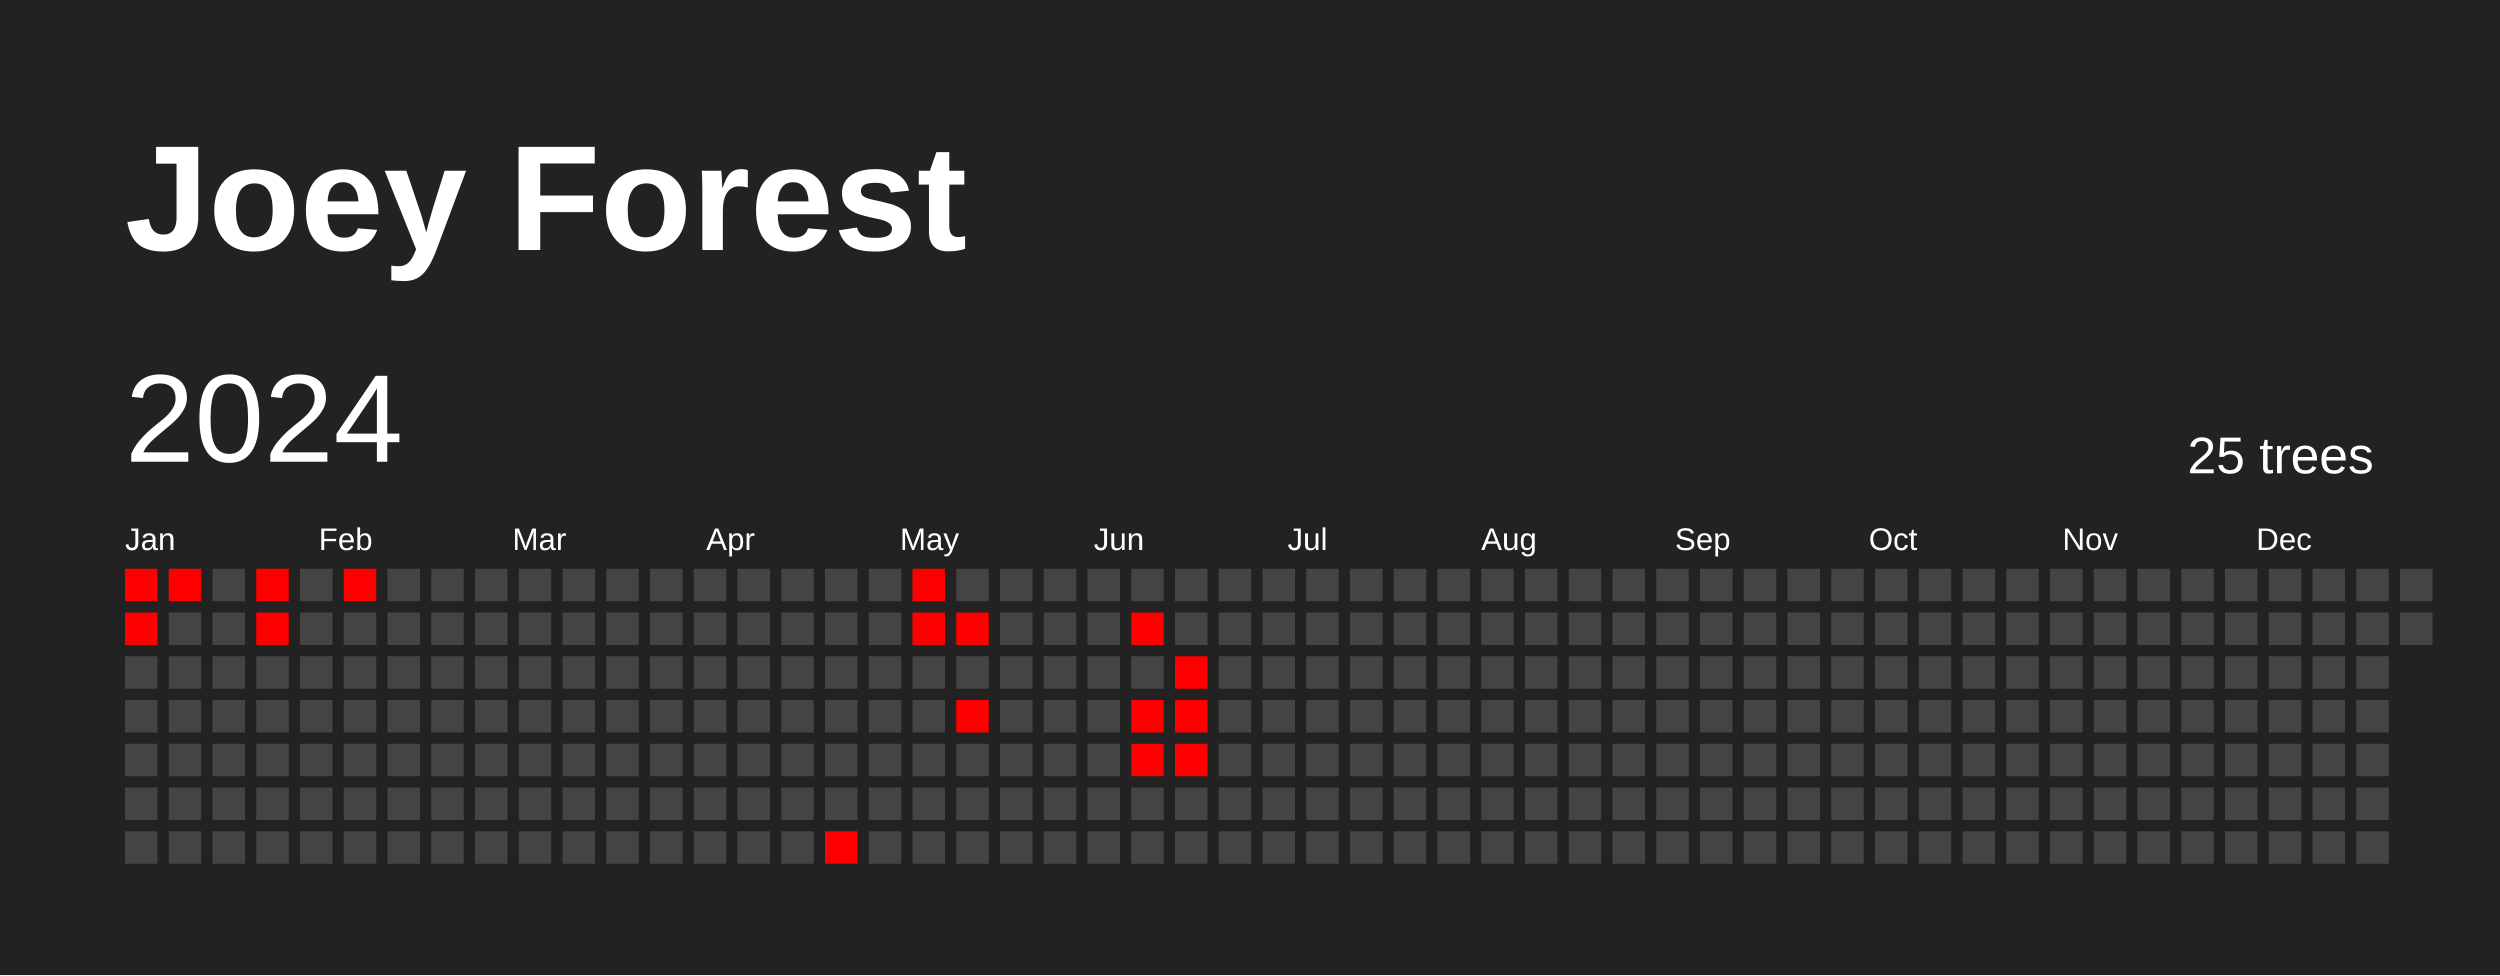
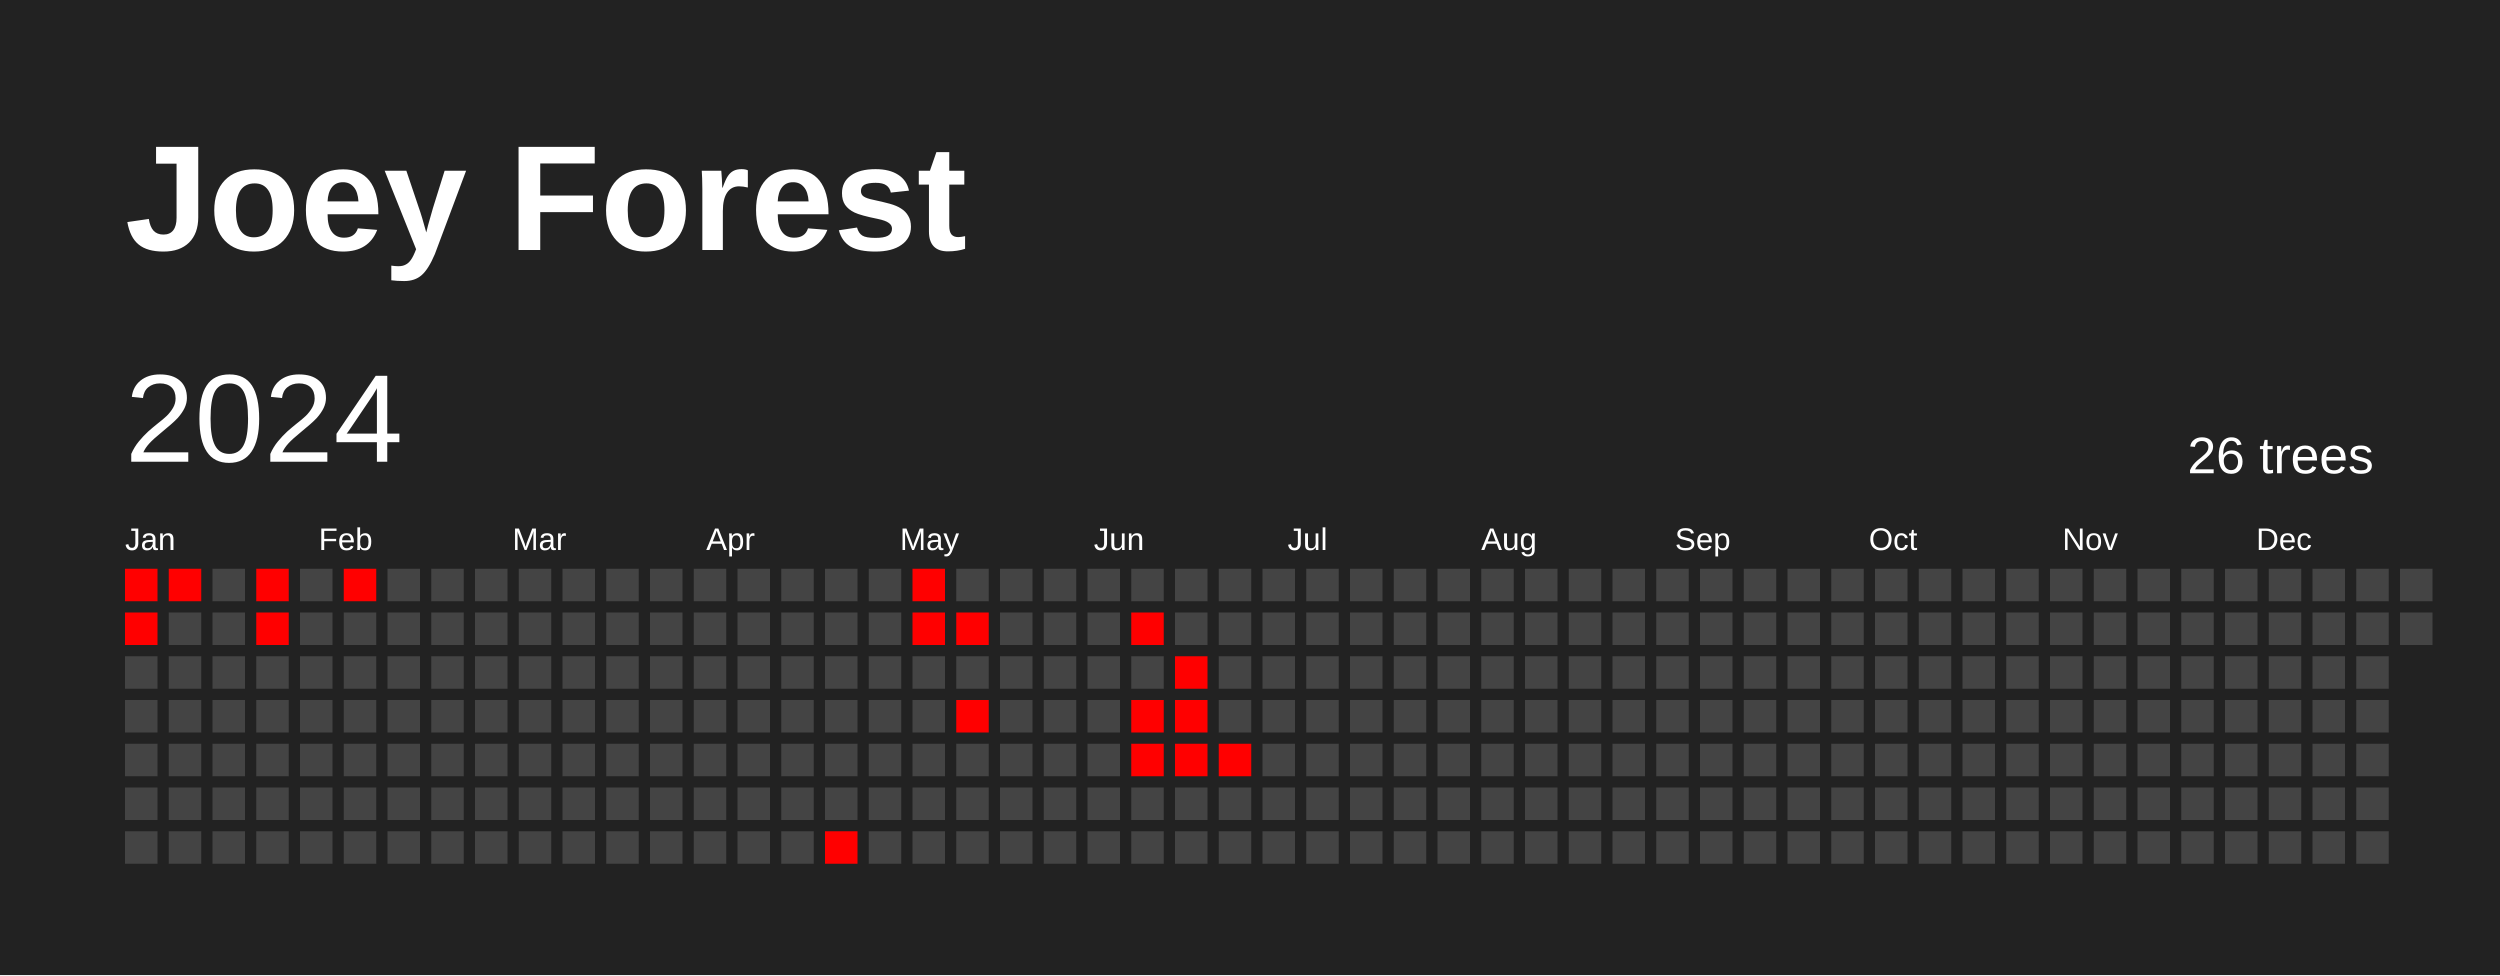
<svg xmlns="http://www.w3.org/2000/svg" baseProfile="full" height="78mm" version="1.1" viewBox="0,0,200,78" width="200mm">
  <defs />
  <rect fill="#222222" height="78" width="200" x="0" y="0" />
  <text fill="#FFFFFF" style="font-size:12px; font-family:Arial; font-weight:bold;" x="10" y="20">Joey Forest</text>
  <text dominant-baseline="hanging" fill="#FFFFFF" style="font-size:10.0px; font-family:Arial;" x="10" y="30">2024</text>
-   <text dominant-baseline="hanging" fill="#FFFFFF" style="font-size:4.125px; font-family:Arial;" x="175" y="35">25 trees</text>
+   <text dominant-baseline="hanging" fill="#FFFFFF" style="font-size:4.125px; font-family:Arial;" x="175" y="35">26 trees</text>
  <text fill="#FFFFFF" style="font-size:2.5px; font-family:Arial" x="10.0" y="44">Jan</text>
  <text fill="#FFFFFF" style="font-size:2.5px; font-family:Arial" x="25.5" y="44">Feb</text>
  <text fill="#FFFFFF" style="font-size:2.5px; font-family:Arial" x="41.0" y="44">Mar</text>
  <text fill="#FFFFFF" style="font-size:2.5px; font-family:Arial" x="56.5" y="44">Apr</text>
  <text fill="#FFFFFF" style="font-size:2.5px; font-family:Arial" x="72.0" y="44">May</text>
  <text fill="#FFFFFF" style="font-size:2.5px; font-family:Arial" x="87.5" y="44">Jun</text>
  <text fill="#FFFFFF" style="font-size:2.5px; font-family:Arial" x="103.0" y="44">Jul</text>
  <text fill="#FFFFFF" style="font-size:2.5px; font-family:Arial" x="118.5" y="44">Aug</text>
  <text fill="#FFFFFF" style="font-size:2.5px; font-family:Arial" x="134.0" y="44">Sep</text>
  <text fill="#FFFFFF" style="font-size:2.5px; font-family:Arial" x="149.5" y="44">Oct</text>
  <text fill="#FFFFFF" style="font-size:2.5px; font-family:Arial" x="165.0" y="44">Nov</text>
  <text fill="#FFFFFF" style="font-size:2.5px; font-family:Arial" x="180.5" y="44">Dec</text>
  <rect fill="red" height="2.6" width="2.6" x="10.0" y="45.5" />
  <rect fill="red" height="2.6" width="2.6" x="10.0" y="49.0" />
  <rect fill="#444444" height="2.6" width="2.6" x="10.0" y="52.5" />
  <rect fill="#444444" height="2.6" width="2.6" x="10.0" y="56.0" />
  <rect fill="#444444" height="2.6" width="2.6" x="10.0" y="59.5" />
  <rect fill="#444444" height="2.6" width="2.6" x="10.0" y="63.0" />
  <rect fill="#444444" height="2.6" width="2.6" x="10.0" y="66.5" />
  <rect fill="red" height="2.6" width="2.6" x="13.5" y="45.5" />
  <rect fill="#444444" height="2.6" width="2.6" x="13.5" y="49.0" />
  <rect fill="#444444" height="2.6" width="2.6" x="13.5" y="52.5" />
  <rect fill="#444444" height="2.6" width="2.6" x="13.5" y="56.0" />
  <rect fill="#444444" height="2.6" width="2.6" x="13.5" y="59.5" />
  <rect fill="#444444" height="2.6" width="2.6" x="13.5" y="63.0" />
  <rect fill="#444444" height="2.6" width="2.6" x="13.5" y="66.5" />
  <rect fill="#444444" height="2.6" width="2.6" x="17.0" y="45.5" />
  <rect fill="#444444" height="2.6" width="2.6" x="17.0" y="49.0" />
  <rect fill="#444444" height="2.6" width="2.6" x="17.0" y="52.5" />
  <rect fill="#444444" height="2.6" width="2.6" x="17.0" y="56.0" />
  <rect fill="#444444" height="2.6" width="2.6" x="17.0" y="59.5" />
  <rect fill="#444444" height="2.6" width="2.6" x="17.0" y="63.0" />
  <rect fill="#444444" height="2.6" width="2.6" x="17.0" y="66.5" />
  <rect fill="red" height="2.6" width="2.6" x="20.5" y="45.5" />
  <rect fill="red" height="2.6" width="2.6" x="20.5" y="49.0" />
  <rect fill="#444444" height="2.6" width="2.6" x="20.5" y="52.5" />
  <rect fill="#444444" height="2.6" width="2.6" x="20.5" y="56.0" />
  <rect fill="#444444" height="2.6" width="2.6" x="20.5" y="59.5" />
  <rect fill="#444444" height="2.6" width="2.6" x="20.5" y="63.0" />
  <rect fill="#444444" height="2.6" width="2.6" x="20.5" y="66.5" />
  <rect fill="#444444" height="2.6" width="2.6" x="24.0" y="45.5" />
  <rect fill="#444444" height="2.6" width="2.6" x="24.0" y="49.0" />
  <rect fill="#444444" height="2.6" width="2.6" x="24.0" y="52.5" />
  <rect fill="#444444" height="2.6" width="2.6" x="24.0" y="56.0" />
  <rect fill="#444444" height="2.6" width="2.6" x="24.0" y="59.5" />
  <rect fill="#444444" height="2.6" width="2.6" x="24.0" y="63.0" />
  <rect fill="#444444" height="2.6" width="2.6" x="24.0" y="66.5" />
  <rect fill="red" height="2.6" width="2.6" x="27.5" y="45.5" />
  <rect fill="#444444" height="2.6" width="2.6" x="27.5" y="49.0" />
  <rect fill="#444444" height="2.6" width="2.6" x="27.5" y="52.5" />
  <rect fill="#444444" height="2.6" width="2.6" x="27.5" y="56.0" />
  <rect fill="#444444" height="2.6" width="2.6" x="27.5" y="59.5" />
  <rect fill="#444444" height="2.6" width="2.6" x="27.5" y="63.0" />
  <rect fill="#444444" height="2.6" width="2.6" x="27.5" y="66.5" />
  <rect fill="#444444" height="2.6" width="2.6" x="31.0" y="45.5" />
  <rect fill="#444444" height="2.6" width="2.6" x="31.0" y="49.0" />
  <rect fill="#444444" height="2.6" width="2.6" x="31.0" y="52.5" />
  <rect fill="#444444" height="2.6" width="2.6" x="31.0" y="56.0" />
  <rect fill="#444444" height="2.6" width="2.6" x="31.0" y="59.5" />
  <rect fill="#444444" height="2.6" width="2.6" x="31.0" y="63.0" />
  <rect fill="#444444" height="2.6" width="2.6" x="31.0" y="66.5" />
  <rect fill="#444444" height="2.6" width="2.6" x="34.5" y="45.5" />
  <rect fill="#444444" height="2.6" width="2.6" x="34.5" y="49.0" />
  <rect fill="#444444" height="2.6" width="2.6" x="34.5" y="52.5" />
  <rect fill="#444444" height="2.6" width="2.6" x="34.5" y="56.0" />
  <rect fill="#444444" height="2.6" width="2.6" x="34.5" y="59.5" />
  <rect fill="#444444" height="2.6" width="2.6" x="34.5" y="63.0" />
  <rect fill="#444444" height="2.6" width="2.6" x="34.5" y="66.5" />
  <rect fill="#444444" height="2.6" width="2.6" x="38.0" y="45.5" />
  <rect fill="#444444" height="2.6" width="2.6" x="38.0" y="49.0" />
  <rect fill="#444444" height="2.6" width="2.6" x="38.0" y="52.5" />
  <rect fill="#444444" height="2.6" width="2.6" x="38.0" y="56.0" />
  <rect fill="#444444" height="2.6" width="2.6" x="38.0" y="59.5" />
  <rect fill="#444444" height="2.6" width="2.6" x="38.0" y="63.0" />
  <rect fill="#444444" height="2.6" width="2.6" x="38.0" y="66.5" />
  <rect fill="#444444" height="2.6" width="2.6" x="41.5" y="45.5" />
  <rect fill="#444444" height="2.6" width="2.6" x="41.5" y="49.0" />
  <rect fill="#444444" height="2.6" width="2.6" x="41.5" y="52.5" />
  <rect fill="#444444" height="2.6" width="2.6" x="41.5" y="56.0" />
  <rect fill="#444444" height="2.6" width="2.6" x="41.5" y="59.5" />
  <rect fill="#444444" height="2.6" width="2.6" x="41.5" y="63.0" />
  <rect fill="#444444" height="2.6" width="2.6" x="41.5" y="66.5" />
  <rect fill="#444444" height="2.6" width="2.6" x="45.0" y="45.5" />
  <rect fill="#444444" height="2.6" width="2.6" x="45.0" y="49.0" />
  <rect fill="#444444" height="2.6" width="2.6" x="45.0" y="52.5" />
  <rect fill="#444444" height="2.6" width="2.6" x="45.0" y="56.0" />
  <rect fill="#444444" height="2.6" width="2.6" x="45.0" y="59.5" />
  <rect fill="#444444" height="2.6" width="2.6" x="45.0" y="63.0" />
  <rect fill="#444444" height="2.6" width="2.6" x="45.0" y="66.5" />
  <rect fill="#444444" height="2.6" width="2.6" x="48.5" y="45.5" />
  <rect fill="#444444" height="2.6" width="2.6" x="48.5" y="49.0" />
  <rect fill="#444444" height="2.6" width="2.6" x="48.5" y="52.5" />
  <rect fill="#444444" height="2.6" width="2.6" x="48.5" y="56.0" />
  <rect fill="#444444" height="2.6" width="2.6" x="48.5" y="59.5" />
  <rect fill="#444444" height="2.6" width="2.6" x="48.5" y="63.0" />
  <rect fill="#444444" height="2.6" width="2.6" x="48.5" y="66.5" />
  <rect fill="#444444" height="2.6" width="2.6" x="52.0" y="45.5" />
  <rect fill="#444444" height="2.6" width="2.6" x="52.0" y="49.0" />
  <rect fill="#444444" height="2.6" width="2.6" x="52.0" y="52.5" />
  <rect fill="#444444" height="2.6" width="2.6" x="52.0" y="56.0" />
  <rect fill="#444444" height="2.6" width="2.6" x="52.0" y="59.5" />
  <rect fill="#444444" height="2.6" width="2.6" x="52.0" y="63.0" />
  <rect fill="#444444" height="2.6" width="2.6" x="52.0" y="66.5" />
  <rect fill="#444444" height="2.6" width="2.6" x="55.5" y="45.5" />
  <rect fill="#444444" height="2.6" width="2.6" x="55.5" y="49.0" />
  <rect fill="#444444" height="2.6" width="2.6" x="55.5" y="52.5" />
  <rect fill="#444444" height="2.6" width="2.6" x="55.5" y="56.0" />
  <rect fill="#444444" height="2.6" width="2.6" x="55.5" y="59.5" />
  <rect fill="#444444" height="2.6" width="2.6" x="55.5" y="63.0" />
  <rect fill="#444444" height="2.6" width="2.6" x="55.5" y="66.5" />
  <rect fill="#444444" height="2.6" width="2.6" x="59.0" y="45.5" />
  <rect fill="#444444" height="2.6" width="2.6" x="59.0" y="49.0" />
  <rect fill="#444444" height="2.6" width="2.6" x="59.0" y="52.5" />
  <rect fill="#444444" height="2.6" width="2.6" x="59.0" y="56.0" />
  <rect fill="#444444" height="2.6" width="2.6" x="59.0" y="59.5" />
  <rect fill="#444444" height="2.6" width="2.6" x="59.0" y="63.0" />
  <rect fill="#444444" height="2.6" width="2.6" x="59.0" y="66.5" />
  <rect fill="#444444" height="2.6" width="2.6" x="62.5" y="45.5" />
  <rect fill="#444444" height="2.6" width="2.6" x="62.5" y="49.0" />
  <rect fill="#444444" height="2.6" width="2.6" x="62.5" y="52.5" />
  <rect fill="#444444" height="2.6" width="2.6" x="62.5" y="56.0" />
  <rect fill="#444444" height="2.6" width="2.6" x="62.5" y="59.5" />
  <rect fill="#444444" height="2.6" width="2.6" x="62.5" y="63.0" />
  <rect fill="#444444" height="2.6" width="2.6" x="62.5" y="66.5" />
  <rect fill="#444444" height="2.6" width="2.6" x="66.0" y="45.5" />
  <rect fill="#444444" height="2.6" width="2.6" x="66.0" y="49.0" />
  <rect fill="#444444" height="2.6" width="2.6" x="66.0" y="52.5" />
  <rect fill="#444444" height="2.6" width="2.6" x="66.0" y="56.0" />
  <rect fill="#444444" height="2.6" width="2.6" x="66.0" y="59.5" />
  <rect fill="#444444" height="2.6" width="2.6" x="66.0" y="63.0" />
  <rect fill="red" height="2.6" width="2.6" x="66.0" y="66.5" />
  <rect fill="#444444" height="2.6" width="2.6" x="69.5" y="45.5" />
  <rect fill="#444444" height="2.6" width="2.6" x="69.5" y="49.0" />
  <rect fill="#444444" height="2.6" width="2.6" x="69.5" y="52.5" />
  <rect fill="#444444" height="2.6" width="2.6" x="69.5" y="56.0" />
  <rect fill="#444444" height="2.6" width="2.6" x="69.5" y="59.5" />
  <rect fill="#444444" height="2.6" width="2.6" x="69.5" y="63.0" />
  <rect fill="#444444" height="2.6" width="2.6" x="69.5" y="66.5" />
  <rect fill="red" height="2.6" width="2.6" x="73.0" y="45.5" />
  <rect fill="red" height="2.6" width="2.6" x="73.0" y="49.0" />
  <rect fill="#444444" height="2.6" width="2.6" x="73.0" y="52.5" />
  <rect fill="#444444" height="2.6" width="2.6" x="73.0" y="56.0" />
  <rect fill="#444444" height="2.6" width="2.6" x="73.0" y="59.5" />
  <rect fill="#444444" height="2.6" width="2.6" x="73.0" y="63.0" />
  <rect fill="#444444" height="2.6" width="2.6" x="73.0" y="66.5" />
  <rect fill="#444444" height="2.6" width="2.6" x="76.5" y="45.5" />
  <rect fill="red" height="2.6" width="2.6" x="76.5" y="49.0" />
  <rect fill="#444444" height="2.6" width="2.6" x="76.5" y="52.5" />
  <rect fill="red" height="2.6" width="2.6" x="76.5" y="56.0" />
  <rect fill="#444444" height="2.6" width="2.6" x="76.5" y="59.5" />
  <rect fill="#444444" height="2.6" width="2.6" x="76.5" y="63.0" />
  <rect fill="#444444" height="2.6" width="2.6" x="76.5" y="66.5" />
  <rect fill="#444444" height="2.6" width="2.6" x="80.0" y="45.5" />
  <rect fill="#444444" height="2.6" width="2.6" x="80.0" y="49.0" />
  <rect fill="#444444" height="2.6" width="2.6" x="80.0" y="52.5" />
  <rect fill="#444444" height="2.6" width="2.6" x="80.0" y="56.0" />
  <rect fill="#444444" height="2.6" width="2.6" x="80.0" y="59.5" />
  <rect fill="#444444" height="2.6" width="2.6" x="80.0" y="63.0" />
  <rect fill="#444444" height="2.6" width="2.6" x="80.0" y="66.5" />
  <rect fill="#444444" height="2.6" width="2.6" x="83.5" y="45.5" />
  <rect fill="#444444" height="2.6" width="2.6" x="83.5" y="49.0" />
  <rect fill="#444444" height="2.6" width="2.6" x="83.5" y="52.5" />
  <rect fill="#444444" height="2.6" width="2.6" x="83.5" y="56.0" />
  <rect fill="#444444" height="2.6" width="2.6" x="83.5" y="59.5" />
  <rect fill="#444444" height="2.6" width="2.6" x="83.5" y="63.0" />
  <rect fill="#444444" height="2.6" width="2.6" x="83.5" y="66.5" />
  <rect fill="#444444" height="2.6" width="2.6" x="87.0" y="45.5" />
  <rect fill="#444444" height="2.6" width="2.6" x="87.0" y="49.0" />
  <rect fill="#444444" height="2.6" width="2.6" x="87.0" y="52.5" />
  <rect fill="#444444" height="2.6" width="2.6" x="87.0" y="56.0" />
  <rect fill="#444444" height="2.6" width="2.6" x="87.0" y="59.5" />
  <rect fill="#444444" height="2.6" width="2.6" x="87.0" y="63.0" />
  <rect fill="#444444" height="2.6" width="2.6" x="87.0" y="66.5" />
  <rect fill="#444444" height="2.6" width="2.6" x="90.5" y="45.5" />
  <rect fill="red" height="2.6" width="2.6" x="90.5" y="49.0" />
  <rect fill="#444444" height="2.6" width="2.6" x="90.5" y="52.5" />
  <rect fill="red" height="2.6" width="2.6" x="90.5" y="56.0" />
  <rect fill="red" height="2.6" width="2.6" x="90.5" y="59.5" />
  <rect fill="#444444" height="2.6" width="2.6" x="90.5" y="63.0" />
  <rect fill="#444444" height="2.6" width="2.6" x="90.5" y="66.5" />
  <rect fill="#444444" height="2.6" width="2.6" x="94.0" y="45.5" />
  <rect fill="#444444" height="2.6" width="2.6" x="94.0" y="49.0" />
  <rect fill="red" height="2.6" width="2.6" x="94.0" y="52.5" />
  <rect fill="red" height="2.6" width="2.6" x="94.0" y="56.0" />
  <rect fill="red" height="2.6" width="2.6" x="94.0" y="59.5" />
  <rect fill="#444444" height="2.6" width="2.6" x="94.0" y="63.0" />
  <rect fill="#444444" height="2.6" width="2.6" x="94.0" y="66.5" />
  <rect fill="#444444" height="2.6" width="2.6" x="97.5" y="45.5" />
  <rect fill="#444444" height="2.6" width="2.6" x="97.5" y="49.0" />
  <rect fill="#444444" height="2.6" width="2.6" x="97.5" y="52.5" />
  <rect fill="#444444" height="2.6" width="2.6" x="97.5" y="56.0" />
-   <rect fill="#444444" height="2.6" width="2.6" x="97.5" y="59.5" />
+   <rect fill="red" height="2.6" width="2.6" x="97.5" y="59.5" />
  <rect fill="#444444" height="2.6" width="2.6" x="97.5" y="63.0" />
  <rect fill="#444444" height="2.6" width="2.6" x="97.5" y="66.5" />
  <rect fill="#444444" height="2.6" width="2.6" x="101.0" y="45.5" />
  <rect fill="#444444" height="2.6" width="2.6" x="101.0" y="49.0" />
  <rect fill="#444444" height="2.6" width="2.6" x="101.0" y="52.5" />
  <rect fill="#444444" height="2.6" width="2.6" x="101.0" y="56.0" />
  <rect fill="#444444" height="2.6" width="2.6" x="101.0" y="59.5" />
  <rect fill="#444444" height="2.6" width="2.6" x="101.0" y="63.0" />
  <rect fill="#444444" height="2.6" width="2.6" x="101.0" y="66.5" />
  <rect fill="#444444" height="2.6" width="2.6" x="104.5" y="45.5" />
  <rect fill="#444444" height="2.6" width="2.6" x="104.5" y="49.0" />
  <rect fill="#444444" height="2.6" width="2.6" x="104.5" y="52.5" />
  <rect fill="#444444" height="2.6" width="2.6" x="104.5" y="56.0" />
  <rect fill="#444444" height="2.6" width="2.6" x="104.5" y="59.5" />
  <rect fill="#444444" height="2.6" width="2.6" x="104.5" y="63.0" />
  <rect fill="#444444" height="2.6" width="2.6" x="104.5" y="66.5" />
  <rect fill="#444444" height="2.6" width="2.6" x="108.0" y="45.5" />
  <rect fill="#444444" height="2.6" width="2.6" x="108.0" y="49.0" />
  <rect fill="#444444" height="2.6" width="2.6" x="108.0" y="52.5" />
  <rect fill="#444444" height="2.6" width="2.6" x="108.0" y="56.0" />
  <rect fill="#444444" height="2.6" width="2.6" x="108.0" y="59.5" />
  <rect fill="#444444" height="2.6" width="2.6" x="108.0" y="63.0" />
  <rect fill="#444444" height="2.6" width="2.6" x="108.0" y="66.5" />
  <rect fill="#444444" height="2.6" width="2.6" x="111.5" y="45.5" />
  <rect fill="#444444" height="2.6" width="2.6" x="111.5" y="49.0" />
  <rect fill="#444444" height="2.6" width="2.6" x="111.5" y="52.5" />
  <rect fill="#444444" height="2.6" width="2.6" x="111.5" y="56.0" />
  <rect fill="#444444" height="2.6" width="2.6" x="111.5" y="59.5" />
  <rect fill="#444444" height="2.6" width="2.6" x="111.5" y="63.0" />
  <rect fill="#444444" height="2.6" width="2.6" x="111.5" y="66.5" />
  <rect fill="#444444" height="2.6" width="2.6" x="115.0" y="45.5" />
  <rect fill="#444444" height="2.6" width="2.6" x="115.0" y="49.0" />
  <rect fill="#444444" height="2.6" width="2.6" x="115.0" y="52.5" />
  <rect fill="#444444" height="2.6" width="2.6" x="115.0" y="56.0" />
  <rect fill="#444444" height="2.6" width="2.6" x="115.0" y="59.5" />
  <rect fill="#444444" height="2.6" width="2.6" x="115.0" y="63.0" />
  <rect fill="#444444" height="2.6" width="2.6" x="115.0" y="66.5" />
  <rect fill="#444444" height="2.6" width="2.6" x="118.5" y="45.5" />
  <rect fill="#444444" height="2.6" width="2.6" x="118.5" y="49.0" />
  <rect fill="#444444" height="2.6" width="2.6" x="118.5" y="52.5" />
  <rect fill="#444444" height="2.6" width="2.6" x="118.5" y="56.0" />
  <rect fill="#444444" height="2.6" width="2.6" x="118.5" y="59.5" />
  <rect fill="#444444" height="2.6" width="2.6" x="118.5" y="63.0" />
  <rect fill="#444444" height="2.6" width="2.6" x="118.5" y="66.5" />
  <rect fill="#444444" height="2.6" width="2.6" x="122.0" y="45.5" />
  <rect fill="#444444" height="2.6" width="2.6" x="122.0" y="49.0" />
  <rect fill="#444444" height="2.6" width="2.6" x="122.0" y="52.5" />
  <rect fill="#444444" height="2.6" width="2.6" x="122.0" y="56.0" />
  <rect fill="#444444" height="2.6" width="2.6" x="122.0" y="59.5" />
  <rect fill="#444444" height="2.6" width="2.6" x="122.0" y="63.0" />
  <rect fill="#444444" height="2.6" width="2.6" x="122.0" y="66.5" />
  <rect fill="#444444" height="2.6" width="2.6" x="125.5" y="45.5" />
  <rect fill="#444444" height="2.6" width="2.6" x="125.5" y="49.0" />
  <rect fill="#444444" height="2.6" width="2.6" x="125.5" y="52.5" />
  <rect fill="#444444" height="2.6" width="2.6" x="125.5" y="56.0" />
  <rect fill="#444444" height="2.6" width="2.6" x="125.5" y="59.5" />
  <rect fill="#444444" height="2.6" width="2.6" x="125.5" y="63.0" />
  <rect fill="#444444" height="2.6" width="2.6" x="125.5" y="66.5" />
  <rect fill="#444444" height="2.6" width="2.6" x="129.0" y="45.5" />
  <rect fill="#444444" height="2.6" width="2.6" x="129.0" y="49.0" />
  <rect fill="#444444" height="2.6" width="2.6" x="129.0" y="52.5" />
  <rect fill="#444444" height="2.6" width="2.6" x="129.0" y="56.0" />
  <rect fill="#444444" height="2.6" width="2.6" x="129.0" y="59.5" />
  <rect fill="#444444" height="2.6" width="2.6" x="129.0" y="63.0" />
  <rect fill="#444444" height="2.6" width="2.6" x="129.0" y="66.5" />
  <rect fill="#444444" height="2.6" width="2.6" x="132.5" y="45.5" />
  <rect fill="#444444" height="2.6" width="2.6" x="132.5" y="49.0" />
  <rect fill="#444444" height="2.6" width="2.6" x="132.5" y="52.5" />
  <rect fill="#444444" height="2.6" width="2.6" x="132.5" y="56.0" />
  <rect fill="#444444" height="2.6" width="2.6" x="132.5" y="59.5" />
  <rect fill="#444444" height="2.6" width="2.6" x="132.5" y="63.0" />
  <rect fill="#444444" height="2.6" width="2.6" x="132.5" y="66.5" />
  <rect fill="#444444" height="2.6" width="2.6" x="136.0" y="45.5" />
  <rect fill="#444444" height="2.6" width="2.6" x="136.0" y="49.0" />
  <rect fill="#444444" height="2.6" width="2.6" x="136.0" y="52.5" />
  <rect fill="#444444" height="2.6" width="2.6" x="136.0" y="56.0" />
  <rect fill="#444444" height="2.6" width="2.6" x="136.0" y="59.5" />
  <rect fill="#444444" height="2.6" width="2.6" x="136.0" y="63.0" />
  <rect fill="#444444" height="2.6" width="2.6" x="136.0" y="66.5" />
  <rect fill="#444444" height="2.6" width="2.6" x="139.5" y="45.5" />
  <rect fill="#444444" height="2.6" width="2.6" x="139.5" y="49.0" />
  <rect fill="#444444" height="2.6" width="2.6" x="139.5" y="52.5" />
  <rect fill="#444444" height="2.6" width="2.6" x="139.5" y="56.0" />
  <rect fill="#444444" height="2.6" width="2.6" x="139.5" y="59.5" />
  <rect fill="#444444" height="2.6" width="2.6" x="139.5" y="63.0" />
  <rect fill="#444444" height="2.6" width="2.6" x="139.5" y="66.5" />
  <rect fill="#444444" height="2.6" width="2.6" x="143.0" y="45.5" />
  <rect fill="#444444" height="2.6" width="2.6" x="143.0" y="49.0" />
  <rect fill="#444444" height="2.6" width="2.6" x="143.0" y="52.5" />
  <rect fill="#444444" height="2.6" width="2.6" x="143.0" y="56.0" />
  <rect fill="#444444" height="2.6" width="2.6" x="143.0" y="59.5" />
  <rect fill="#444444" height="2.6" width="2.6" x="143.0" y="63.0" />
  <rect fill="#444444" height="2.6" width="2.6" x="143.0" y="66.5" />
  <rect fill="#444444" height="2.6" width="2.6" x="146.5" y="45.5" />
  <rect fill="#444444" height="2.6" width="2.6" x="146.5" y="49.0" />
  <rect fill="#444444" height="2.6" width="2.6" x="146.5" y="52.5" />
  <rect fill="#444444" height="2.6" width="2.6" x="146.5" y="56.0" />
  <rect fill="#444444" height="2.6" width="2.6" x="146.5" y="59.5" />
  <rect fill="#444444" height="2.6" width="2.6" x="146.5" y="63.0" />
  <rect fill="#444444" height="2.6" width="2.6" x="146.5" y="66.5" />
  <rect fill="#444444" height="2.6" width="2.6" x="150.0" y="45.5" />
  <rect fill="#444444" height="2.6" width="2.6" x="150.0" y="49.0" />
  <rect fill="#444444" height="2.6" width="2.6" x="150.0" y="52.5" />
  <rect fill="#444444" height="2.6" width="2.6" x="150.0" y="56.0" />
  <rect fill="#444444" height="2.6" width="2.6" x="150.0" y="59.5" />
  <rect fill="#444444" height="2.6" width="2.6" x="150.0" y="63.0" />
  <rect fill="#444444" height="2.6" width="2.6" x="150.0" y="66.5" />
  <rect fill="#444444" height="2.6" width="2.6" x="153.5" y="45.5" />
  <rect fill="#444444" height="2.6" width="2.6" x="153.5" y="49.0" />
  <rect fill="#444444" height="2.6" width="2.6" x="153.5" y="52.5" />
  <rect fill="#444444" height="2.6" width="2.6" x="153.5" y="56.0" />
  <rect fill="#444444" height="2.6" width="2.6" x="153.5" y="59.5" />
  <rect fill="#444444" height="2.6" width="2.6" x="153.5" y="63.0" />
  <rect fill="#444444" height="2.6" width="2.6" x="153.5" y="66.5" />
  <rect fill="#444444" height="2.6" width="2.6" x="157.0" y="45.5" />
  <rect fill="#444444" height="2.6" width="2.6" x="157.0" y="49.0" />
  <rect fill="#444444" height="2.6" width="2.6" x="157.0" y="52.5" />
  <rect fill="#444444" height="2.6" width="2.6" x="157.0" y="56.0" />
  <rect fill="#444444" height="2.6" width="2.6" x="157.0" y="59.5" />
  <rect fill="#444444" height="2.6" width="2.6" x="157.0" y="63.0" />
  <rect fill="#444444" height="2.6" width="2.6" x="157.0" y="66.5" />
  <rect fill="#444444" height="2.6" width="2.6" x="160.5" y="45.5" />
  <rect fill="#444444" height="2.6" width="2.6" x="160.5" y="49.0" />
  <rect fill="#444444" height="2.6" width="2.6" x="160.5" y="52.5" />
  <rect fill="#444444" height="2.6" width="2.6" x="160.5" y="56.0" />
  <rect fill="#444444" height="2.6" width="2.6" x="160.5" y="59.5" />
  <rect fill="#444444" height="2.6" width="2.6" x="160.5" y="63.0" />
  <rect fill="#444444" height="2.6" width="2.6" x="160.5" y="66.5" />
  <rect fill="#444444" height="2.6" width="2.6" x="164.0" y="45.5" />
  <rect fill="#444444" height="2.6" width="2.6" x="164.0" y="49.0" />
  <rect fill="#444444" height="2.6" width="2.6" x="164.0" y="52.5" />
  <rect fill="#444444" height="2.6" width="2.6" x="164.0" y="56.0" />
  <rect fill="#444444" height="2.6" width="2.6" x="164.0" y="59.5" />
  <rect fill="#444444" height="2.6" width="2.6" x="164.0" y="63.0" />
  <rect fill="#444444" height="2.6" width="2.6" x="164.0" y="66.5" />
  <rect fill="#444444" height="2.6" width="2.6" x="167.5" y="45.5" />
  <rect fill="#444444" height="2.6" width="2.6" x="167.5" y="49.0" />
  <rect fill="#444444" height="2.6" width="2.6" x="167.5" y="52.5" />
  <rect fill="#444444" height="2.6" width="2.6" x="167.5" y="56.0" />
  <rect fill="#444444" height="2.6" width="2.6" x="167.5" y="59.5" />
  <rect fill="#444444" height="2.6" width="2.6" x="167.5" y="63.0" />
  <rect fill="#444444" height="2.6" width="2.6" x="167.5" y="66.5" />
  <rect fill="#444444" height="2.6" width="2.6" x="171.0" y="45.5" />
  <rect fill="#444444" height="2.6" width="2.6" x="171.0" y="49.0" />
  <rect fill="#444444" height="2.6" width="2.6" x="171.0" y="52.5" />
  <rect fill="#444444" height="2.6" width="2.6" x="171.0" y="56.0" />
  <rect fill="#444444" height="2.6" width="2.6" x="171.0" y="59.5" />
  <rect fill="#444444" height="2.6" width="2.6" x="171.0" y="63.0" />
  <rect fill="#444444" height="2.6" width="2.6" x="171.0" y="66.5" />
  <rect fill="#444444" height="2.6" width="2.6" x="174.5" y="45.5" />
  <rect fill="#444444" height="2.6" width="2.6" x="174.5" y="49.0" />
  <rect fill="#444444" height="2.6" width="2.6" x="174.5" y="52.5" />
  <rect fill="#444444" height="2.6" width="2.6" x="174.5" y="56.0" />
  <rect fill="#444444" height="2.6" width="2.6" x="174.5" y="59.5" />
  <rect fill="#444444" height="2.6" width="2.6" x="174.5" y="63.0" />
  <rect fill="#444444" height="2.6" width="2.6" x="174.5" y="66.5" />
  <rect fill="#444444" height="2.6" width="2.6" x="178.0" y="45.5" />
  <rect fill="#444444" height="2.6" width="2.6" x="178.0" y="49.0" />
  <rect fill="#444444" height="2.6" width="2.6" x="178.0" y="52.5" />
  <rect fill="#444444" height="2.6" width="2.6" x="178.0" y="56.0" />
  <rect fill="#444444" height="2.6" width="2.6" x="178.0" y="59.5" />
  <rect fill="#444444" height="2.6" width="2.6" x="178.0" y="63.0" />
  <rect fill="#444444" height="2.6" width="2.6" x="178.0" y="66.5" />
  <rect fill="#444444" height="2.6" width="2.6" x="181.5" y="45.5" />
  <rect fill="#444444" height="2.6" width="2.6" x="181.5" y="49.0" />
  <rect fill="#444444" height="2.6" width="2.6" x="181.5" y="52.5" />
  <rect fill="#444444" height="2.6" width="2.6" x="181.5" y="56.0" />
  <rect fill="#444444" height="2.6" width="2.6" x="181.5" y="59.5" />
  <rect fill="#444444" height="2.6" width="2.6" x="181.5" y="63.0" />
  <rect fill="#444444" height="2.6" width="2.6" x="181.5" y="66.5" />
  <rect fill="#444444" height="2.6" width="2.6" x="185.0" y="45.5" />
  <rect fill="#444444" height="2.6" width="2.6" x="185.0" y="49.0" />
  <rect fill="#444444" height="2.6" width="2.6" x="185.0" y="52.5" />
  <rect fill="#444444" height="2.6" width="2.6" x="185.0" y="56.0" />
  <rect fill="#444444" height="2.6" width="2.6" x="185.0" y="59.5" />
  <rect fill="#444444" height="2.6" width="2.6" x="185.0" y="63.0" />
  <rect fill="#444444" height="2.6" width="2.6" x="185.0" y="66.5" />
  <rect fill="#444444" height="2.6" width="2.6" x="188.5" y="45.5" />
  <rect fill="#444444" height="2.6" width="2.6" x="188.5" y="49.0" />
  <rect fill="#444444" height="2.6" width="2.6" x="188.5" y="52.5" />
  <rect fill="#444444" height="2.6" width="2.6" x="188.5" y="56.0" />
  <rect fill="#444444" height="2.6" width="2.6" x="188.5" y="59.5" />
  <rect fill="#444444" height="2.6" width="2.6" x="188.5" y="63.0" />
  <rect fill="#444444" height="2.6" width="2.6" x="188.5" y="66.5" />
  <rect fill="#444444" height="2.6" width="2.6" x="192.0" y="45.5" />
  <rect fill="#444444" height="2.6" width="2.6" x="192.0" y="49.0" />
</svg>
